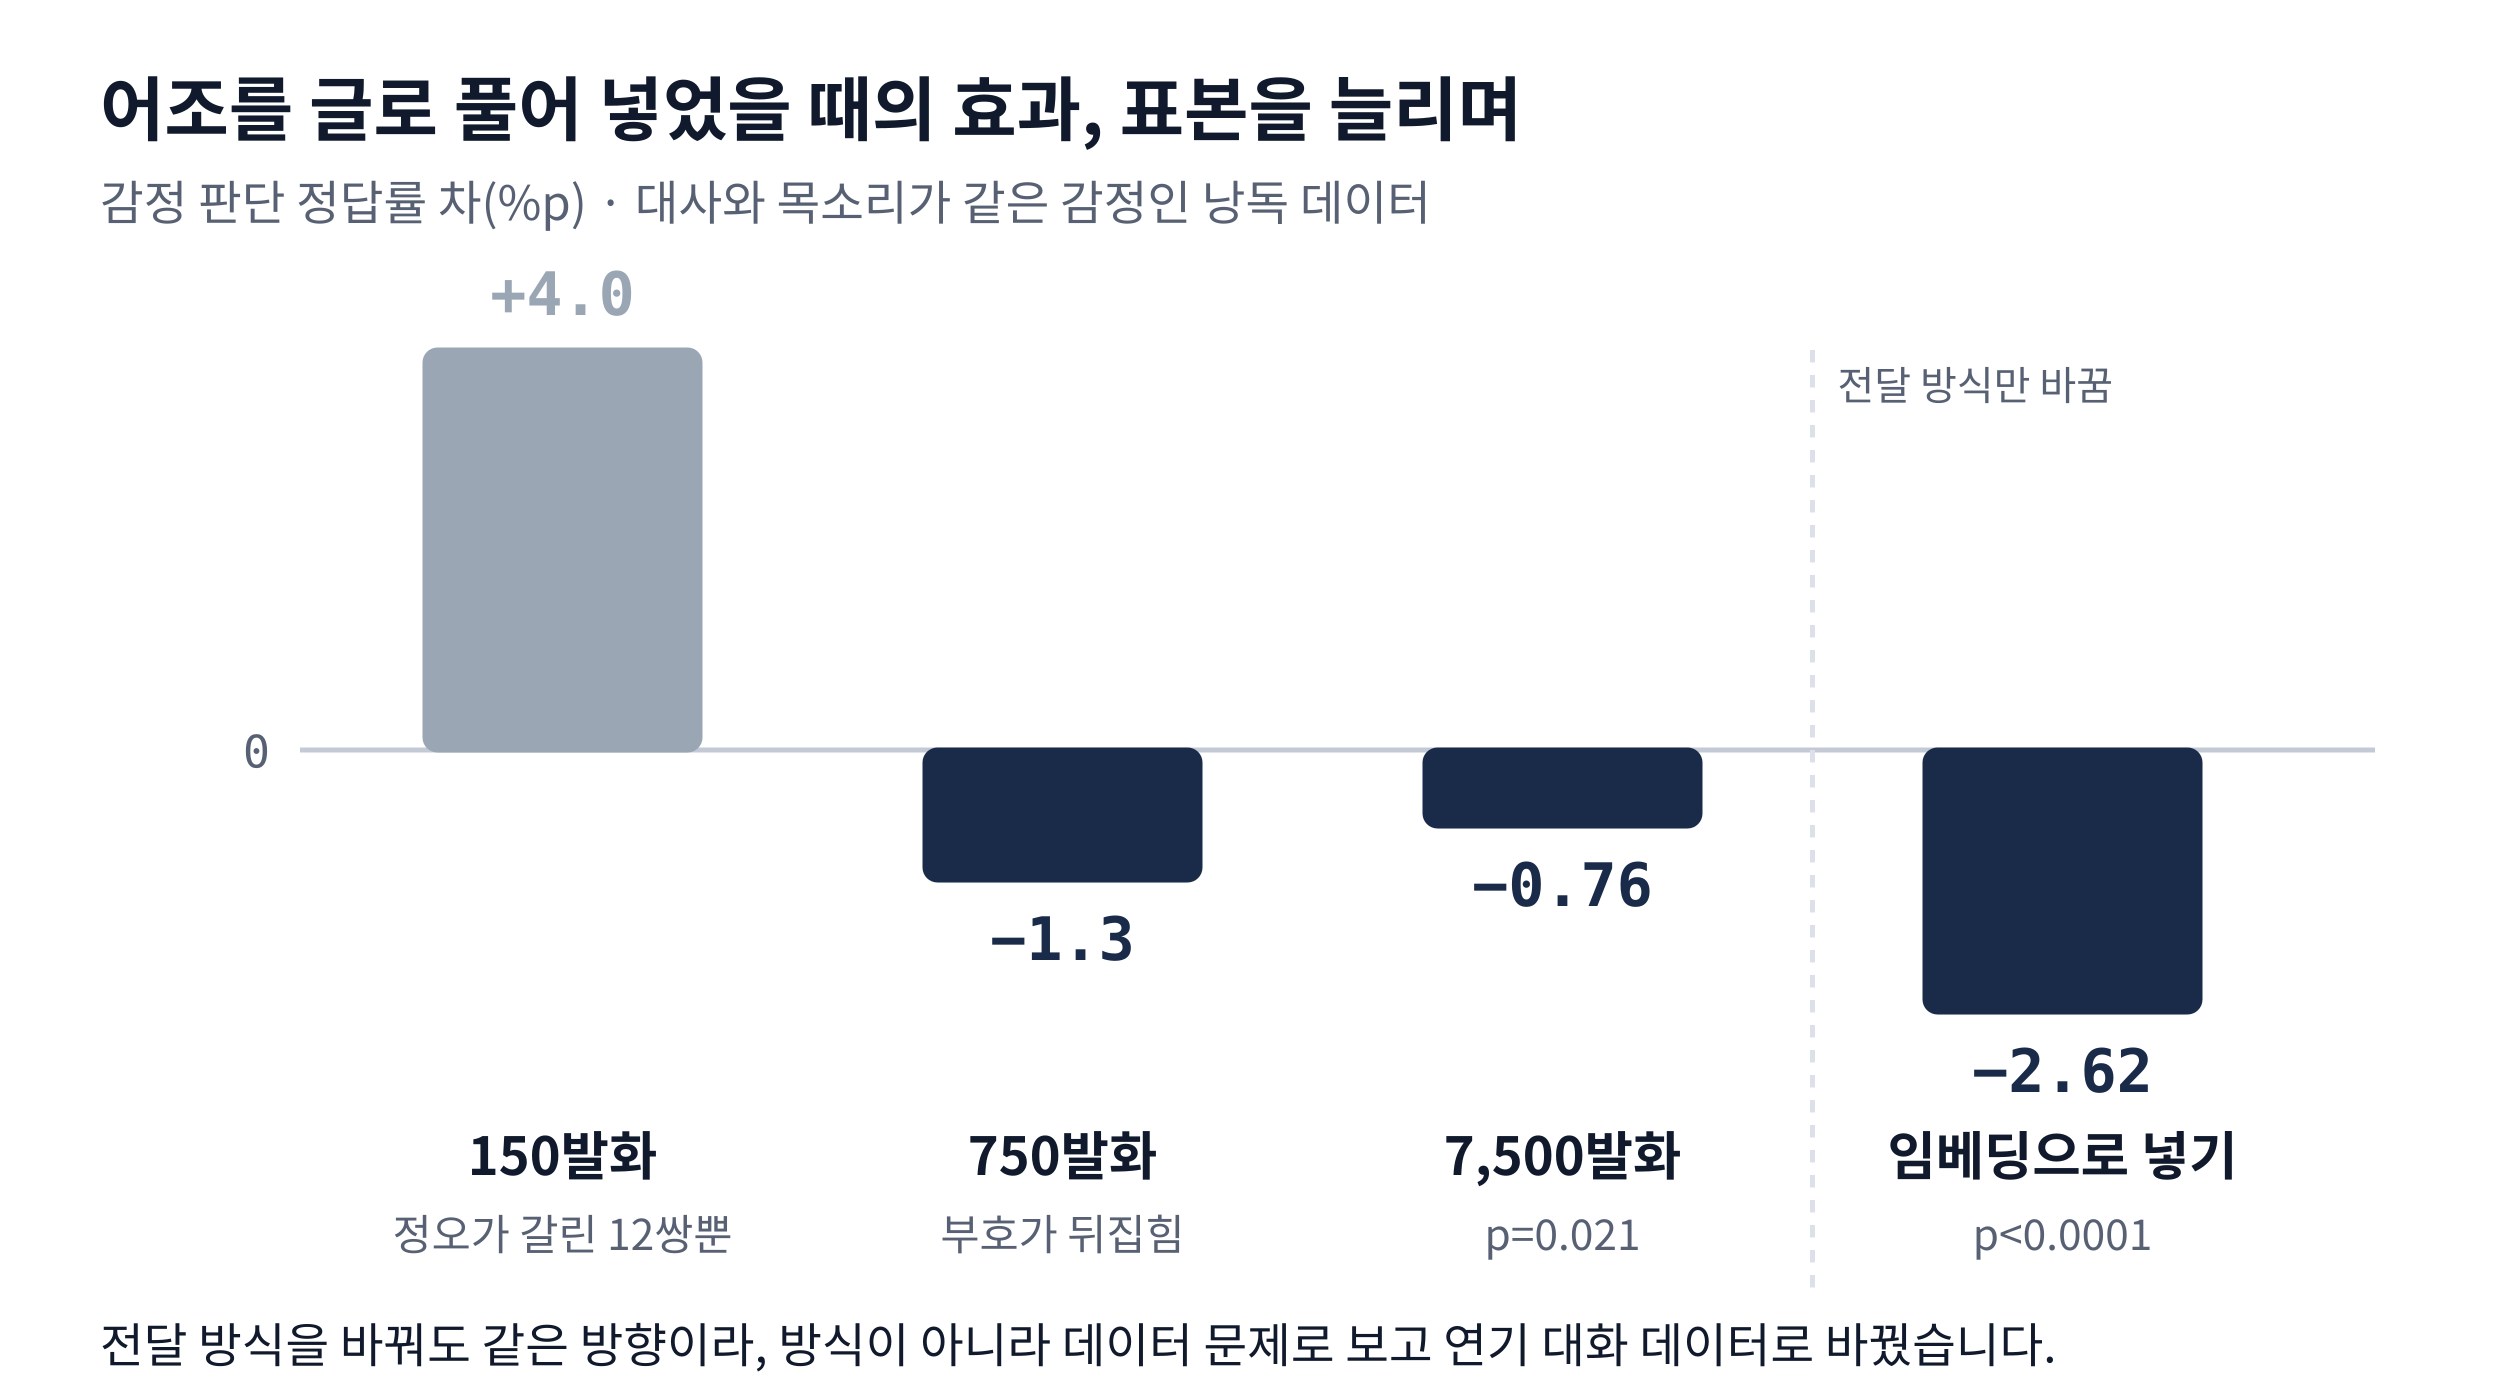
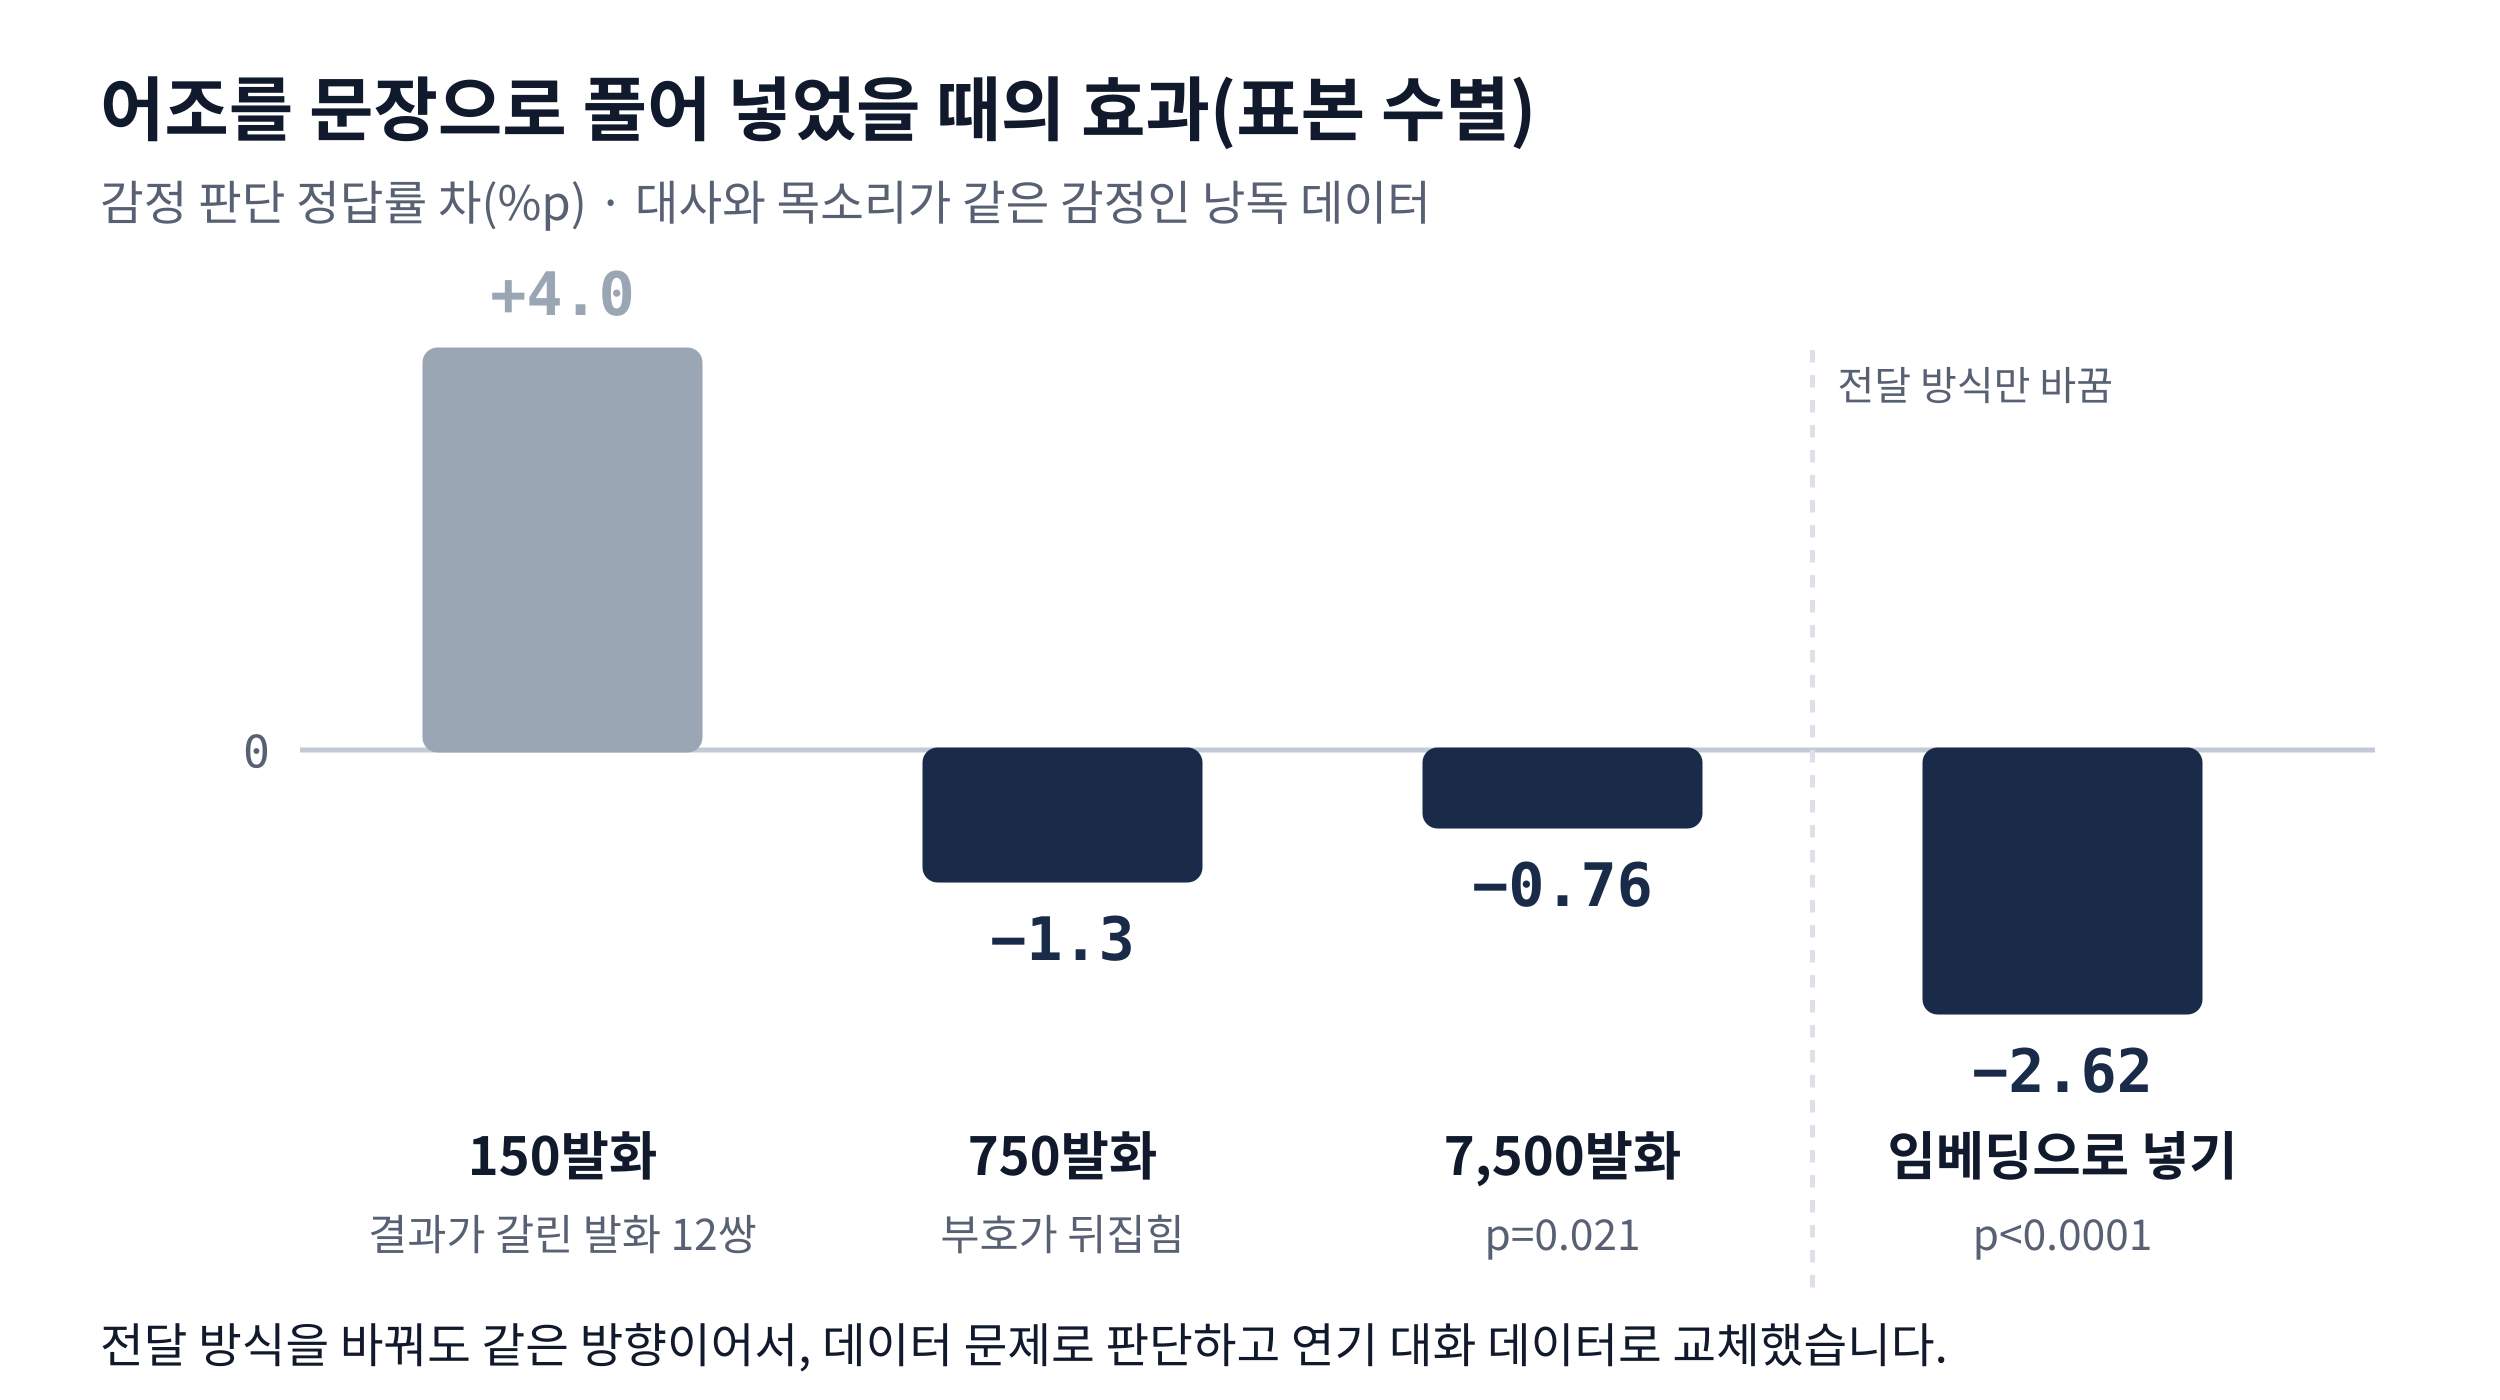
<svg xmlns="http://www.w3.org/2000/svg" viewBox="0 0 1000 560" width="1000" height="560" role="img" aria-label="표본 수별 어조 프롬프트 효과">
  <defs>
    <marker id="ah" viewBox="0 0 10 10" refX="9" refY="5" markerWidth="7" markerHeight="7" orient="auto-start-reverse">
      <path d="M0,0 L10,5 L0,10 z" fill="#586173" />
    </marker>
    <marker id="aht" viewBox="0 0 10 10" refX="9" refY="5" markerWidth="7" markerHeight="7" orient="auto-start-reverse">
      <path d="M0,0 L10,5 L0,10 z" fill="#0E7C86" />
    </marker>
    <pattern id="hatch" width="8" height="8" patternUnits="userSpaceOnUse" patternTransform="rotate(45)">
      <rect width="8" height="8" fill="#F1F3F6" />
      <line x1="0" y1="0" x2="0" y2="8" stroke="#C3CAD6" stroke-width="3" />
    </pattern>
  </defs>
  <rect width="1000" height="560" fill="#FFFFFF" />
-   <text x="40" y="54" font-family="Pretendard, 'Apple SD Gothic Neo', 'Malgun Gothic', 'Noto Sans KR', 'Noto Sans CJK KR', sans-serif" font-size="28" font-weight="700" fill="#101A2C" text-anchor="start">어조를 글로 풀어 넣었을 때의 효과, 표본을 늘리며</text>
+   <text x="40" y="54" font-family="Pretendard, 'Apple SD Gothic Neo', 'Malgun Gothic', 'Noto Sans KR', 'Noto Sans CJK KR', sans-serif" font-size="28" font-weight="700" fill="#101A2C" text-anchor="start">어조를 문장으로 풀어 넣었을 때의 효과(표본 수별)</text>
  <text x="40" y="88" font-family="Pretendard, 'Apple SD Gothic Neo', 'Malgun Gothic', 'Noto Sans KR', 'Noto Sans CJK KR', sans-serif" font-size="19" font-weight="400" fill="#586173" text-anchor="start">감정 판단 정답률 차(%p) · 대사와 목소리가 같은 감정인 낭독 데이터</text>
  <line x1="120" y1="300" x2="950" y2="300" stroke="#C3CAD6" stroke-width="2" />
  <text x="108" y="307" font-family="'IBM Plex Mono', 'SFMono-Regular', Menlo, Consolas, monospace" font-size="18" font-weight="400" fill="#586173" text-anchor="end">0</text>
  <rect x="170" y="140.0" width="110" height="160.0" rx="5" fill="#9AA6B4" stroke="#9AA6B4" stroke-width="2" opacity="1" />
  <text x="225" y="126.0" font-family="'IBM Plex Mono', 'SFMono-Regular', Menlo, Consolas, monospace" font-size="24" font-weight="700" fill="#9AA6B4" text-anchor="middle">+4.0</text>
  <text x="225" y="470" font-family="Pretendard, 'Apple SD Gothic Neo', 'Malgun Gothic', 'Noto Sans KR', 'Noto Sans CJK KR', sans-serif" font-size="21" font-weight="600" fill="#101A2C" text-anchor="middle">150발화</text>
-   <text x="225" y="500" font-family="Pretendard, 'Apple SD Gothic Neo', 'Malgun Gothic', 'Noto Sans KR', 'Noto Sans CJK KR', sans-serif" font-size="17" font-weight="400" fill="#586173" text-anchor="middle">정오가 갈린 12쌍뿐</text>
+   <text x="225" y="500" font-family="Pretendard, 'Apple SD Gothic Neo', 'Malgun Gothic', 'Noto Sans KR', 'Noto Sans CJK KR', sans-serif" font-size="17" font-weight="400" fill="#586173" text-anchor="middle">결과가 갈린 발화 12쌍</text>
  <rect x="370" y="300" width="110" height="52.0" rx="5" fill="#1A2B4A" stroke="#1A2B4A" stroke-width="2" opacity="1" />
  <text x="425" y="384.0" font-family="'IBM Plex Mono', 'SFMono-Regular', Menlo, Consolas, monospace" font-size="24" font-weight="700" fill="#1A2B4A" text-anchor="middle">−1.3</text>
  <text x="425" y="470" font-family="Pretendard, 'Apple SD Gothic Neo', 'Malgun Gothic', 'Noto Sans KR', 'Noto Sans CJK KR', sans-serif" font-size="21" font-weight="600" fill="#101A2C" text-anchor="middle">750발화</text>
  <text x="425" y="500" font-family="Pretendard, 'Apple SD Gothic Neo', 'Malgun Gothic', 'Noto Sans KR', 'Noto Sans CJK KR', sans-serif" font-size="17" font-weight="400" fill="#586173" text-anchor="middle">부호가 뒤집힘</text>
  <rect x="570" y="300" width="110" height="30.4" rx="5" fill="#1A2B4A" stroke="#1A2B4A" stroke-width="2" opacity="1" />
  <text x="625" y="362.4" font-family="'IBM Plex Mono', 'SFMono-Regular', Menlo, Consolas, monospace" font-size="24" font-weight="700" fill="#1A2B4A" text-anchor="middle">−0.76</text>
  <text x="625" y="470" font-family="Pretendard, 'Apple SD Gothic Neo', 'Malgun Gothic', 'Noto Sans KR', 'Noto Sans CJK KR', sans-serif" font-size="21" font-weight="600" fill="#101A2C" text-anchor="middle">7,500발화</text>
  <text x="625" y="500" font-family="Pretendard, 'Apple SD Gothic Neo', 'Malgun Gothic', 'Noto Sans KR', 'Noto Sans CJK KR', sans-serif" font-size="17" font-weight="400" fill="#586173" text-anchor="middle">p=0.021</text>
  <rect x="770" y="300" width="110" height="104.8" rx="5" fill="#1A2B4A" stroke="#1A2B4A" stroke-width="2" opacity="1" />
  <text x="825" y="436.8" font-family="'IBM Plex Mono', 'SFMono-Regular', Menlo, Consolas, monospace" font-size="24" font-weight="700" fill="#1A2B4A" text-anchor="middle">−2.62</text>
  <text x="825" y="470" font-family="Pretendard, 'Apple SD Gothic Neo', 'Malgun Gothic', 'Noto Sans KR', 'Noto Sans CJK KR', sans-serif" font-size="21" font-weight="600" fill="#101A2C" text-anchor="middle">임베딩으로 넣기</text>
  <text x="825" y="500" font-family="Pretendard, 'Apple SD Gothic Neo', 'Malgun Gothic', 'Noto Sans KR', 'Noto Sans CJK KR', sans-serif" font-size="17" font-weight="400" fill="#586173" text-anchor="middle">p&lt;0.0001</text>
  <line x1="725" y1="140" x2="725" y2="520" stroke="#DCE1E9" stroke-width="2" stroke-dasharray="5 5" />
  <text x="735" y="160" font-family="Pretendard, 'Apple SD Gothic Neo', 'Malgun Gothic', 'Noto Sans KR', 'Noto Sans CJK KR', sans-serif" font-size="16" font-weight="500" fill="#586173" text-anchor="start">전달 방식만 바꿈</text>
-   <text x="40" y="545" font-family="Pretendard, 'Apple SD Gothic Neo', 'Malgun Gothic', 'Noto Sans KR', 'Noto Sans CJK KR', sans-serif" font-size="19" font-weight="500" fill="#101A2C" text-anchor="start">전달 방식을 바꿔도 같은 방향이라, 방식이 아니라 데이터 문제로 보고 연기 대화 데이터로 바꿨습니다.</text>
+   <text x="40" y="545" font-family="Pretendard, 'Apple SD Gothic Neo', 'Malgun Gothic', 'Noto Sans KR', 'Noto Sans CJK KR', sans-serif" font-size="19" font-weight="500" fill="#101A2C" text-anchor="start">전달 방식을 바꿔도 같은 방향이어서, 데이터 문제로 판단하고 연기 대화 데이터로 교체했습니다.</text>
</svg>
